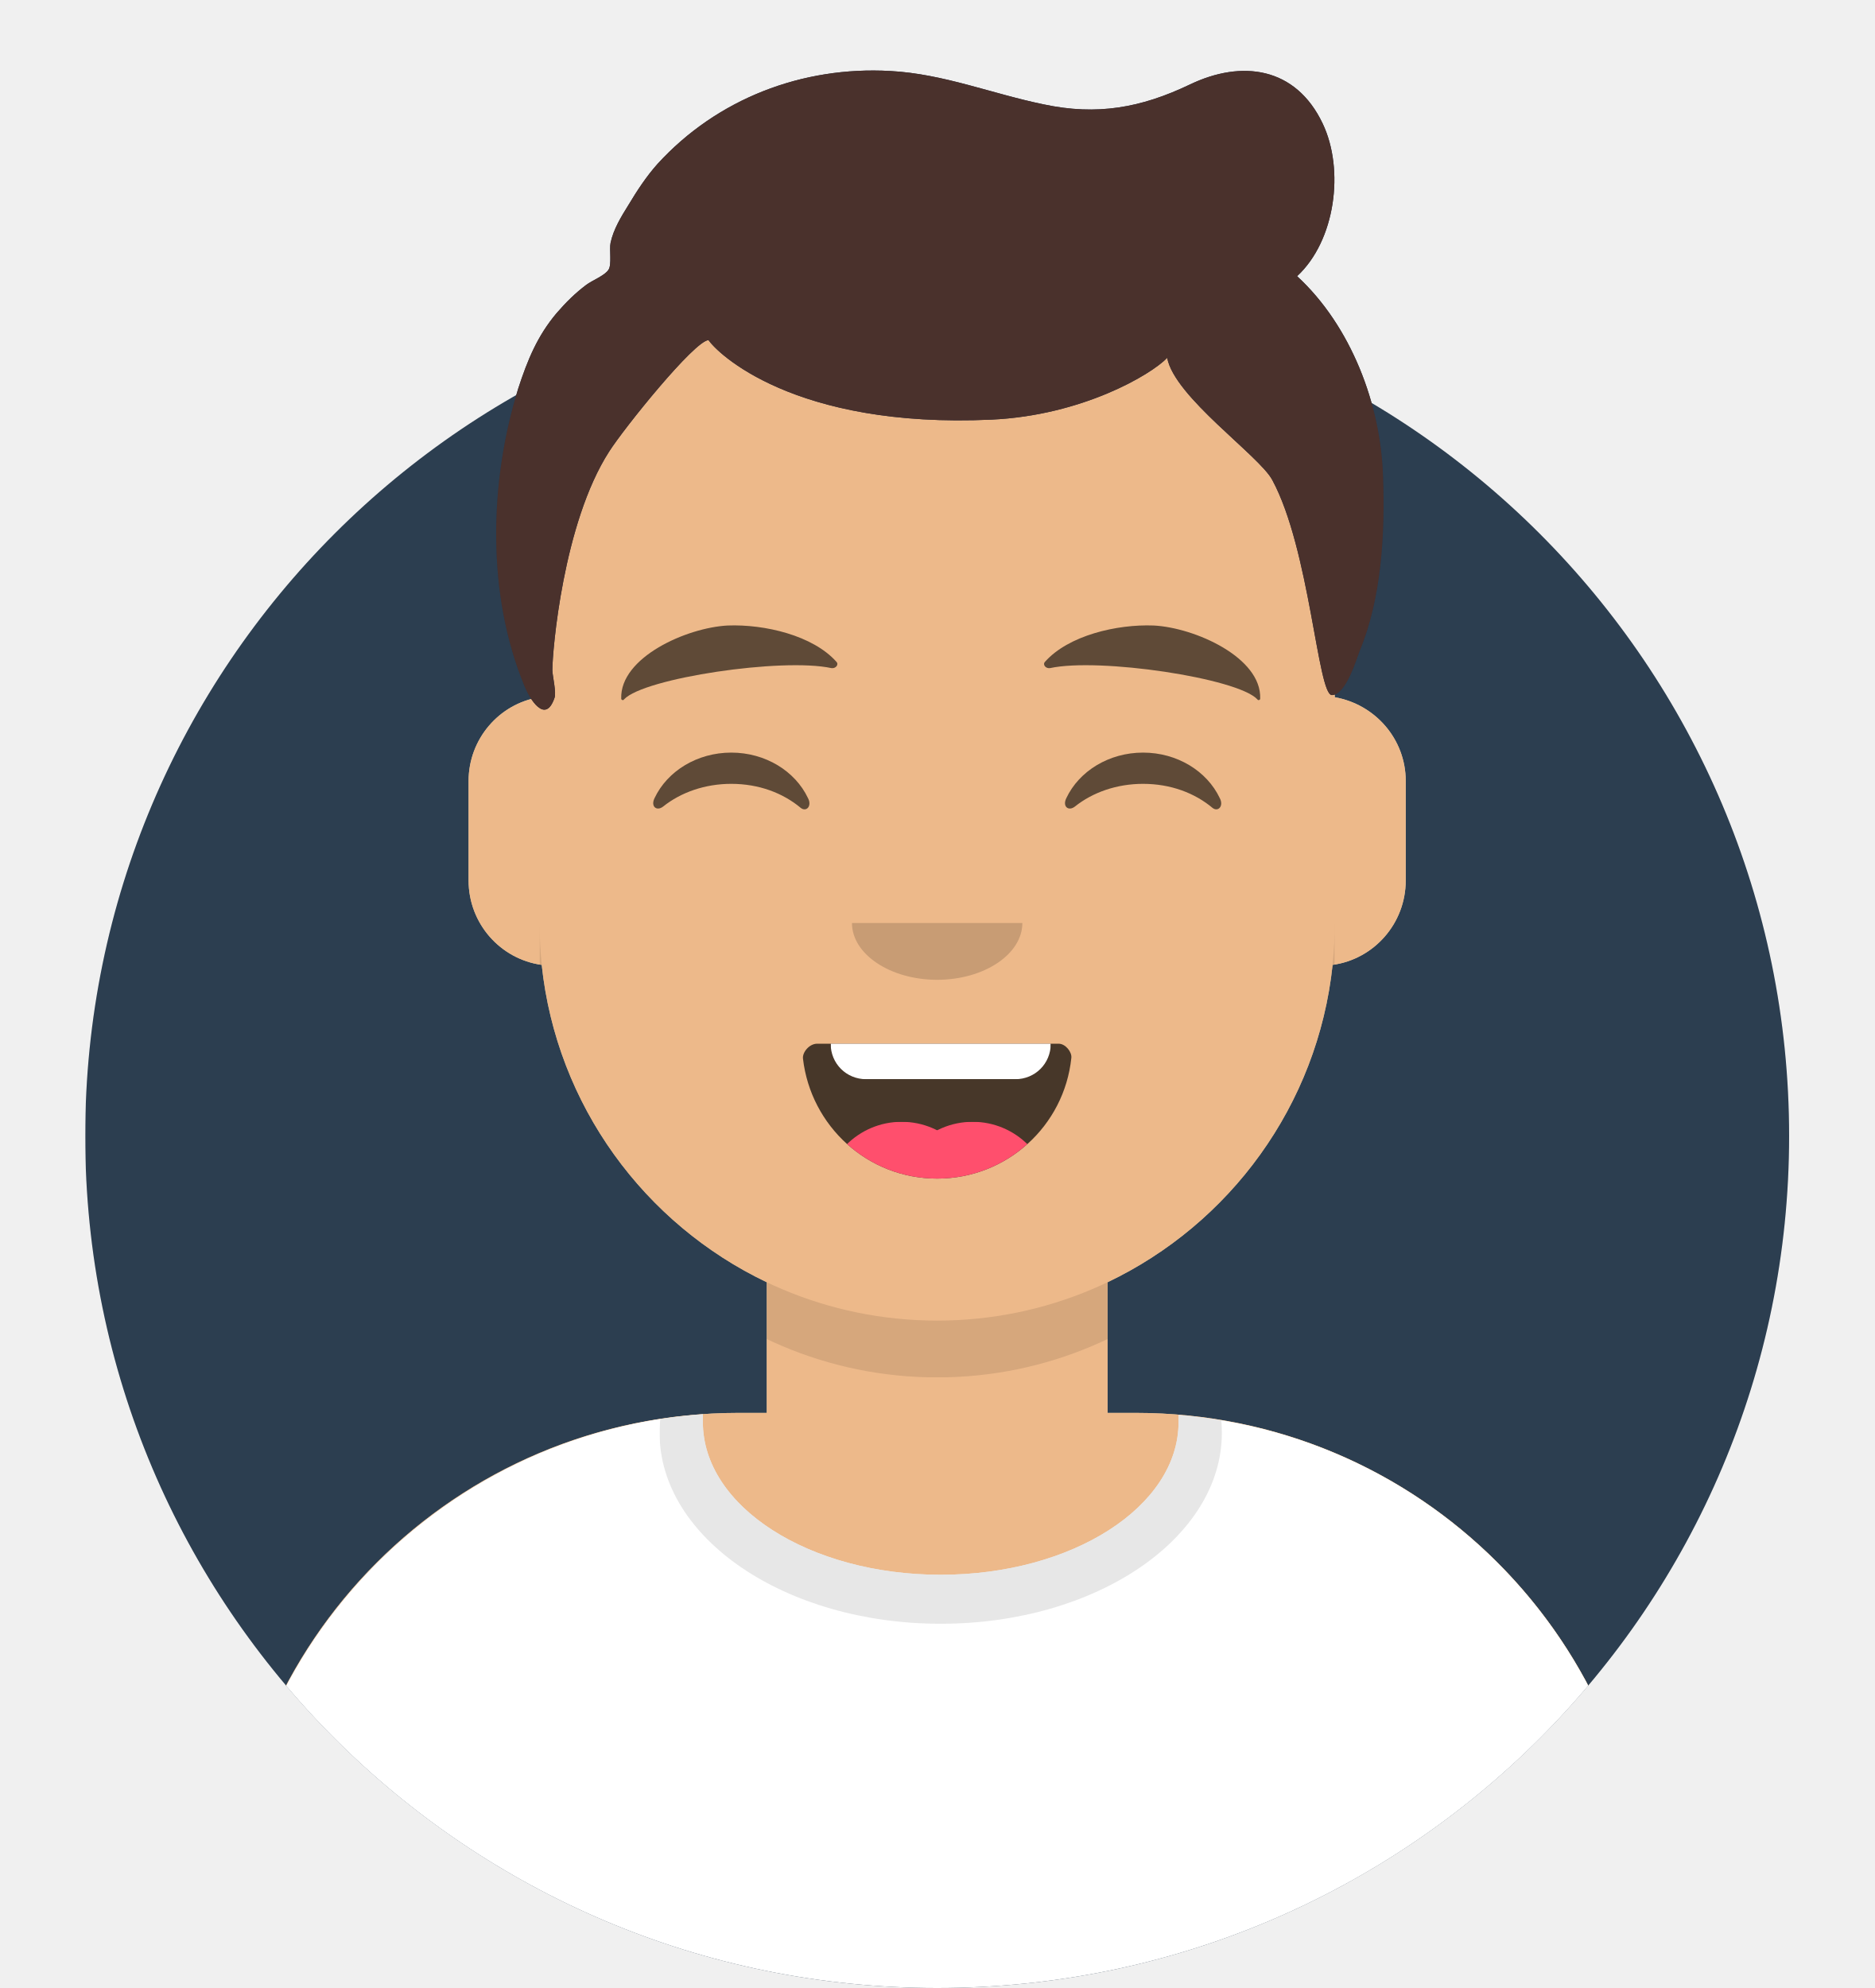
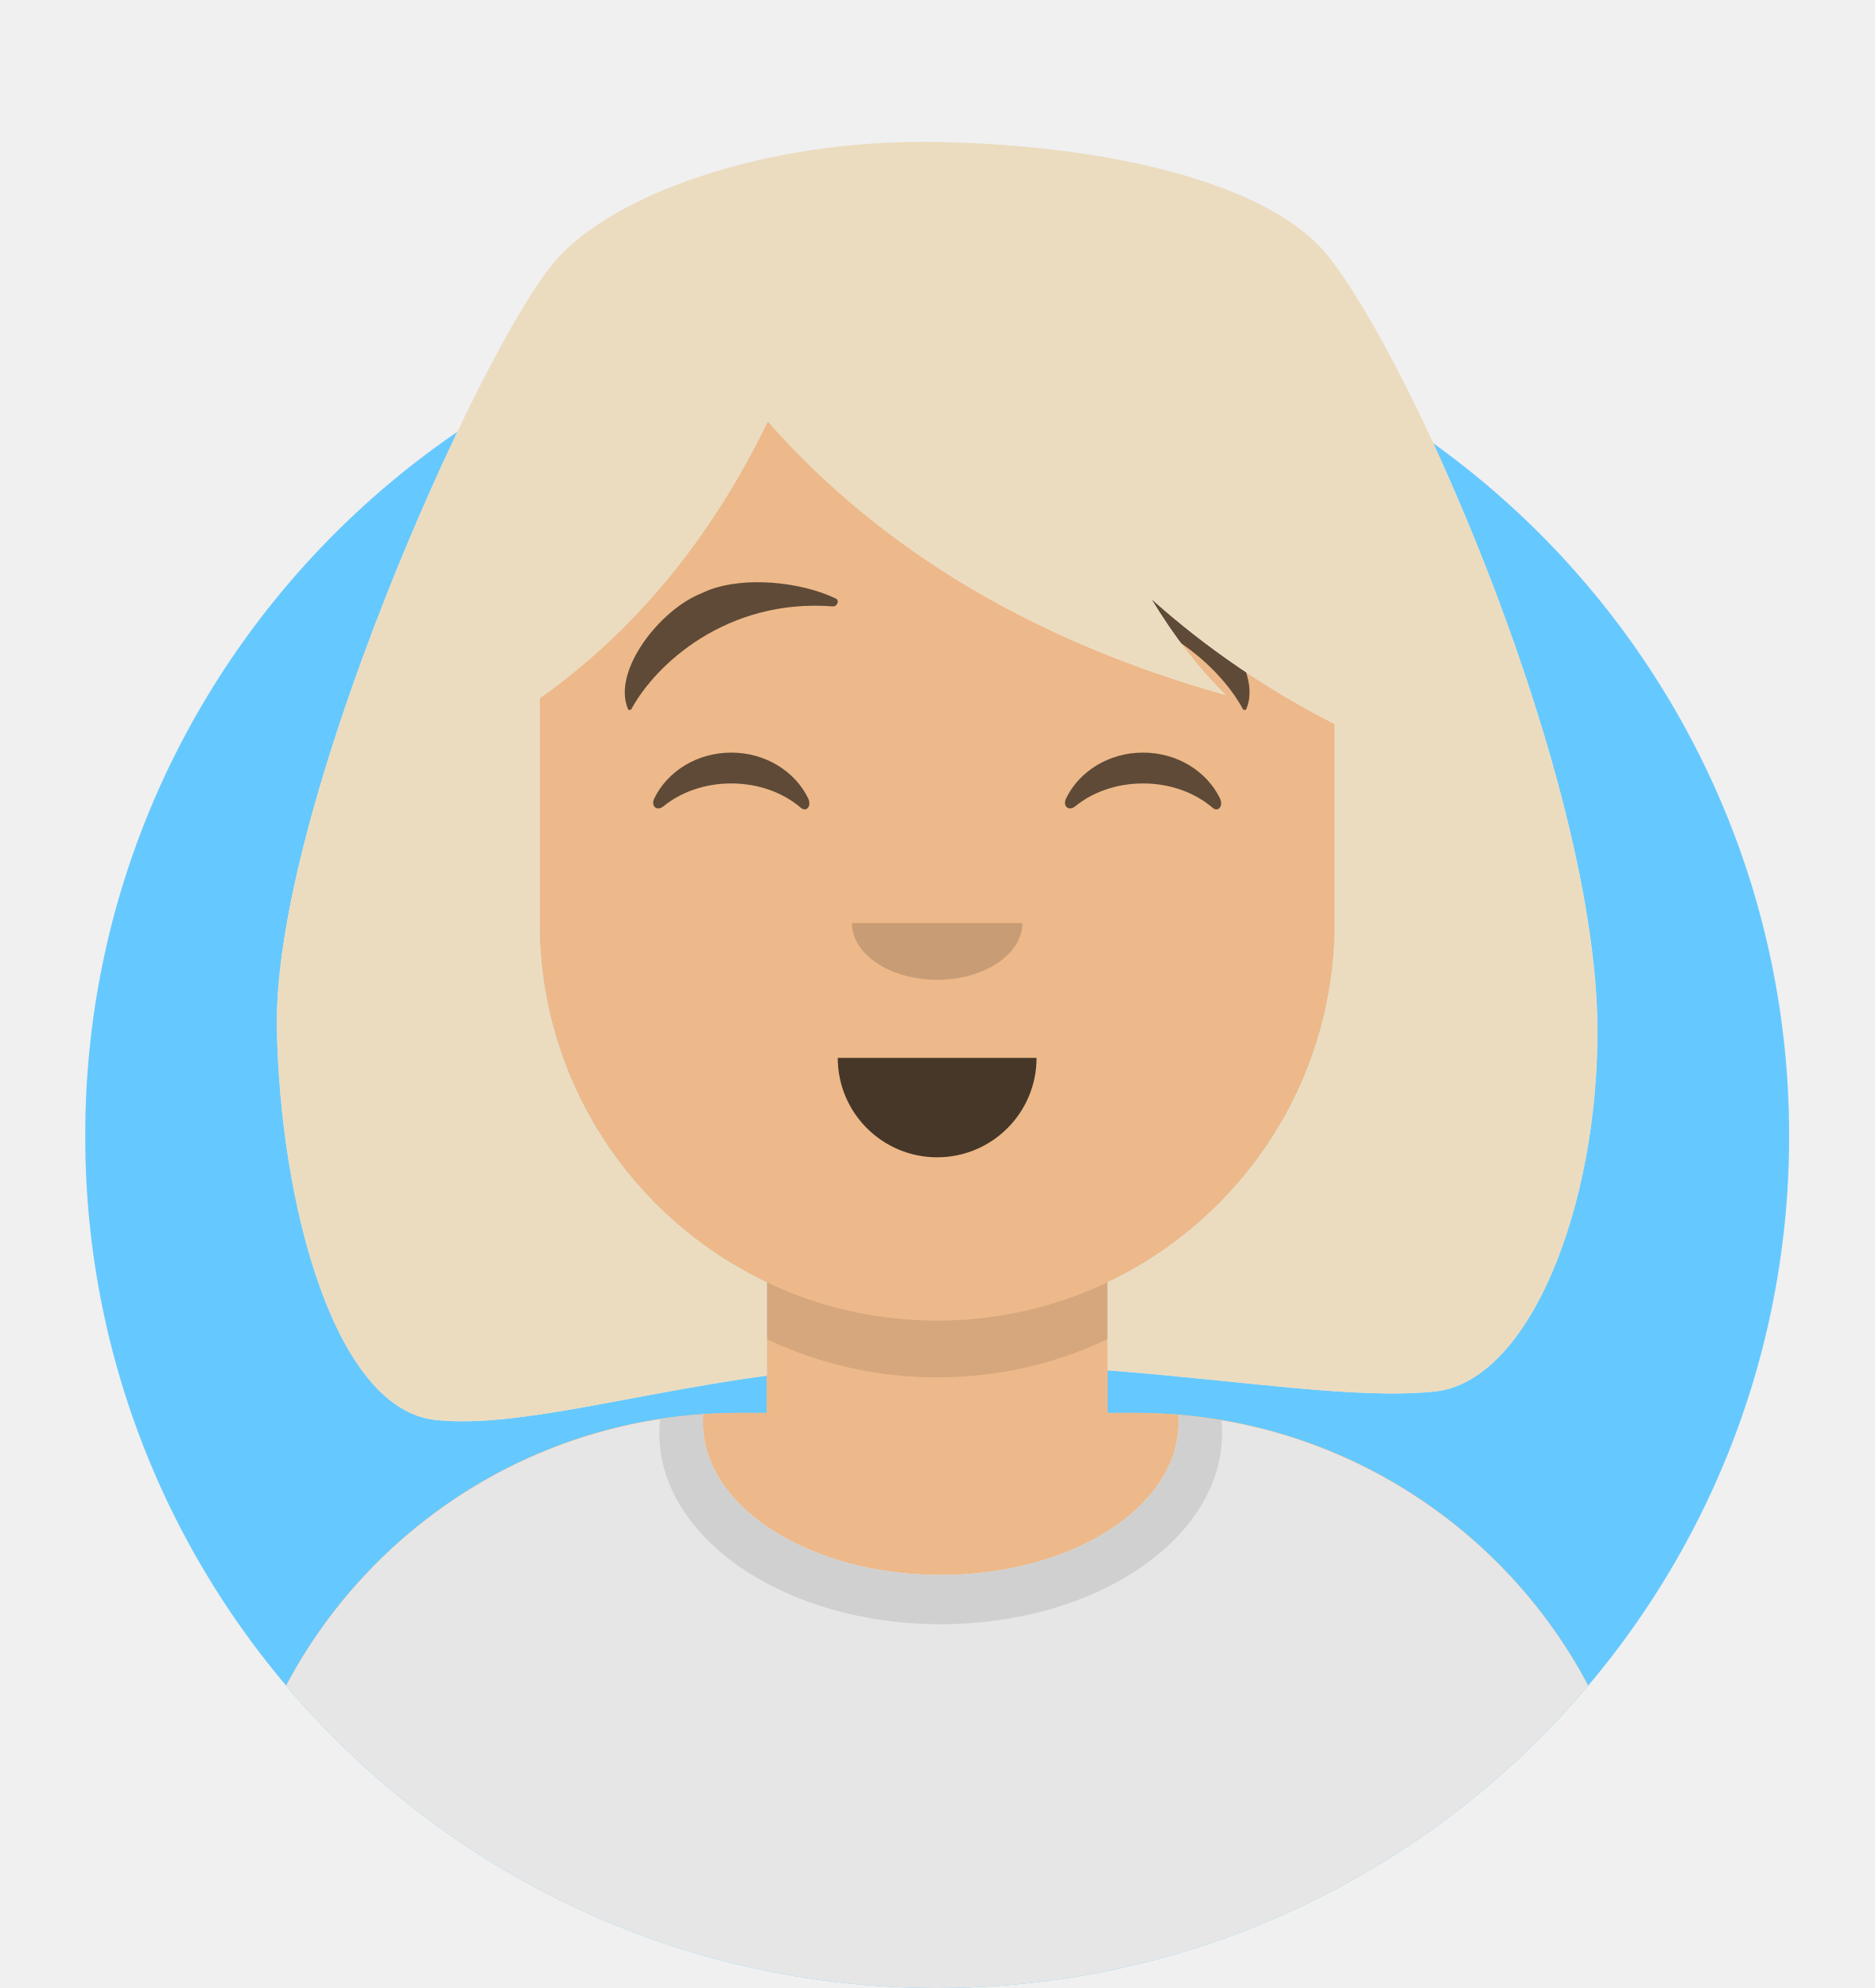
- <svg xmlns="http://www.w3.org/2000/svg" version="1.1" id="Layer_1" x="0px" y="0px" viewBox="0 0 264 280" style="enable-background:new 0 0 264 280;" xml:space="preserve">
-   <style type="text/css">
- 	.st0{fill-rule:evenodd;clip-rule:evenodd;fill:#E6E6E6;}
- 	.st1{filter:url(#Adobe_OpacityMaskFilter);}
- 	.st2{fill-rule:evenodd;clip-rule:evenodd;fill:#FFFFFF;}
- 	.st3{mask:url(#mask-2_1_);}
- 	.st4{fill-rule:evenodd;clip-rule:evenodd;fill:#2C3E50;}
- 	.st5{filter:url(#Adobe_OpacityMaskFilter_1_);}
- 	.st6{mask:url(#mask-4_1_);}
- 	.st7{fill-rule:evenodd;clip-rule:evenodd;fill:#D0C6AC;}
- 	.st8{filter:url(#Adobe_OpacityMaskFilter_2_);}
- 	.st9{mask:url(#mask-6_1_);}
- 	.st10{fill-rule:evenodd;clip-rule:evenodd;fill:#EDB98A;}
- 	.st11{filter:url(#Adobe_OpacityMaskFilter_3_);}
- 	.st12{mask:url(#mask-6_2_);fill-rule:evenodd;clip-rule:evenodd;fill-opacity:0.1;}
- 	.st13{filter:url(#Adobe_OpacityMaskFilter_4_);}
- 	.st14{mask:url(#react-mask-952_1_);}
- 	.st15{filter:url(#Adobe_OpacityMaskFilter_5_);}
- 	.st16{opacity:0.6;mask:url(#react-mask-952_2_);}
- 	.st17{fill-rule:evenodd;clip-rule:evenodd;fill-opacity:0.16;}
- 	.st18{fill-rule:evenodd;clip-rule:evenodd;fill-opacity:0.7;}
- 	.st19{filter:url(#Adobe_OpacityMaskFilter_6_);}
- 	.st20{mask:url(#react-mask-934_1_);fill-rule:evenodd;clip-rule:evenodd;fill:#FFFFFF;}
- 	.st21{filter:url(#Adobe_OpacityMaskFilter_7_);}
- 	.st22{mask:url(#react-mask-934_2_);}
- 	.st23{fill-rule:evenodd;clip-rule:evenodd;fill:#FF4F6D;}
- 	.st24{fill-rule:evenodd;clip-rule:evenodd;fill-opacity:0.6;}
- 	.st25{filter:url(#Adobe_OpacityMaskFilter_8_);}
- 	.st26{mask:url(#react-mask-925_1_);}
- 	.st27{fill-rule:evenodd;clip-rule:evenodd;fill:#28354B;}
- 	.st28{filter:url(#Adobe_OpacityMaskFilter_9_);}
- 	.st29{mask:url(#react-mask-924_1_);}
- 	.st30{fill-rule:evenodd;clip-rule:evenodd;fill:#4A312C;}
- </style>
-   <g>
-     <g transform="translate(-825, -1100)">
+ <svg xmlns="http://www.w3.org/2000/svg" xmlns:xlink="http://www.w3.org/1999/xlink" width="264px" height="280px" viewBox="0 0 264 280" version="1.1">
+   <defs>
+     <circle id="path-1" cx="120" cy="120" r="120" />
+     <path d="M12,160 C12,226.274 65.726,280 132,280 C198.274,280 252,226.274 252,160 L264,160 L264,-1.42108547e-14 L-3.19744231e-14,-1.42108547e-14 L-3.19744231e-14,160 L12,160 Z" id="path-3" />
+     <path d="M124,144.611 L124,163 L128,163 L128,163 C167.765,163 200,195.235 200,235 L200,244 L0,244 L0,235 C-4.86974701e-15,195.235 32.235,163 72,163 L72,163 L76,163 L76,144.611 C58.763,136.422 46.372,119.687 44.305,99.881 C38.48,99.058 34,94.052 34,88 L34,74 C34,68.054 38.325,63.118 44,62.166 L44,56 L44,56 C44,25.072 69.072,5.68137151e-15 100,0 L100,0 L100,0 C130.928,-5.68137151e-15 156,25.072 156,56 L156,62.166 C161.675,63.118 166,68.054 166,74 L166,88 C166,94.052 161.52,99.058 155.695,99.881 C153.628,119.687 141.237,136.422 124,144.611 Z" id="path-5" />
+   </defs>
+   <g id="Avataaar" stroke="none" stroke-width="1" fill="none" fill-rule="evenodd">
+     <g transform="translate(-825, -1100)" id="Avataaar/Circle">
      <g transform="translate(825, 1100)">
-         <g id="Circle" transform="translate(12, 40)">
-           <g id="Circle-Background">
-             <circle class="st0" cx="120" cy="120" r="120" />
-           </g>
-           <defs>
-             <filter id="Adobe_OpacityMaskFilter" filterUnits="userSpaceOnUse" x="0" y="0" width="240" height="240">
-               <feColorMatrix type="matrix" values="1 0 0 0 0  0 1 0 0 0  0 0 1 0 0  0 0 0 1 0" />
-             </filter>
-           </defs>
-           <mask maskUnits="userSpaceOnUse" x="0" y="0" width="240" height="240" id="mask-2_1_">
-             <g class="st1">
-               <circle id="path-1_1_" class="st2" cx="120" cy="120" r="120" />
-             </g>
+         <g id="Circle" stroke-width="1" fill-rule="evenodd" transform="translate(12, 40)">
+           <mask id="mask-2" fill="white">
+             <use xlink:href="#path-1" />
          </mask>
-           <g class="st3">
-             <rect class="st4" width="240" height="240" />
+           <use id="Circle-Background" fill="#E6E6E6" xlink:href="#path-1" />
+           <g id="Color/Palette/Blue-01" mask="url(#mask-2)" fill="#65C9FF">
+             <rect id="🖍Color" x="0" y="0" width="240" height="240" />
          </g>
        </g>
-         <g id="Mask">
- 			</g>
-         <defs>
-           <filter id="Adobe_OpacityMaskFilter_1_" filterUnits="userSpaceOnUse" x="-1" y="0" width="265" height="280">
-             <feColorMatrix type="matrix" values="1 0 0 0 0  0 1 0 0 0  0 0 1 0 0  0 0 0 1 0" />
-           </filter>
-         </defs>
-         <mask maskUnits="userSpaceOnUse" x="-1" y="0" width="265" height="280" id="mask-4_1_">
-           <g class="st5">
-             <path id="path-3_1_" class="st2" d="M12,160c0,66.3,53.7,120,120,120s120-53.7,120-120h12V0H0v160H12z" />
-           </g>
+         <mask id="mask-4" fill="white">
+           <use xlink:href="#path-3" />
        </mask>
-         <g id="Avataaar" class="st6">
+         <g id="Mask" />
+         <g id="Avataaar" stroke-width="1" fill-rule="evenodd" mask="url(#mask-4)">
          <g id="Body" transform="translate(32, 36)">
-             <g>
-               <path class="st7" d="M124,144.6V163h4l0,0c39.8,0,72,32.2,72,72v9H0v-9c0-39.8,32.2-72,72-72l0,0h4v-18.4        c-17.2-8.2-29.6-24.9-31.7-44.7C38.5,99.1,34,94.1,34,88V74c0-5.9,4.3-10.9,10-11.8V56l0,0c0-30.9,25.1-56,56-56l0,0l0,0        c30.9,0,56,25.1,56,56v6.2c5.7,1,10,5.9,10,11.8v14c0,6.1-4.5,11.1-10.3,11.9C153.6,119.7,141.2,136.4,124,144.6z" />
-             </g>
-             <defs>
-               <filter id="Adobe_OpacityMaskFilter_2_" filterUnits="userSpaceOnUse" x="-32" y="0" width="264" height="244">
-                 <feColorMatrix type="matrix" values="1 0 0 0 0  0 1 0 0 0  0 0 1 0 0  0 0 0 1 0" />
-               </filter>
-             </defs>
-             <mask maskUnits="userSpaceOnUse" x="-32" y="0" width="264" height="244" id="mask-6_1_">
-               <g class="st8">
-                 <path id="path-5_1_" class="st2" d="M124,144.6V163h4l0,0c39.8,0,72,32.2,72,72v9H0v-9c0-39.8,32.2-72,72-72l0,0h4v-18.4         c-17.2-8.2-29.6-24.9-31.7-44.7C38.5,99.1,34,94.1,34,88V74c0-5.9,4.3-10.9,10-11.8V56l0,0c0-30.9,25.1-56,56-56l0,0l0,0         c30.9,0,56,25.1,56,56v6.2c5.7,1,10,5.9,10,11.8v14c0,6.1-4.5,11.1-10.3,11.9C153.6,119.7,141.2,136.4,124,144.6z" />
-               </g>
+             <mask id="mask-6" fill="white">
+               <use xlink:href="#path-5" />
            </mask>
-             <g class="st9">
-               <g id="Color" transform="translate(-32, 0)">
-                 <rect class="st10" width="264" height="244" />
+             <use fill="#D0C6AC" xlink:href="#path-5" />
+             <g id="Skin/👶🏽-03-Brown" mask="url(#mask-6)" fill="#EDB98A">
+               <g transform="translate(-32, 0)" id="Color">
+                 <rect x="0" y="0" width="264" height="244" />
              </g>
            </g>
+             <path d="M156,79 L156,102 C156,132.928 130.928,158 100,158 C69.072,158 44,132.928 44,102 L44,79 L44,94 C44,124.928 69.072,150 100,150 C130.928,150 156,124.928 156,94 L156,79 Z" id="Neck-Shadow" fill-opacity="0.1" fill="#000000" mask="url(#mask-6)" />
+           </g>
+           <g id="Clothing/Shirt-Crew-Neck" transform="translate(0, 170)">
            <defs>
-               <filter id="Adobe_OpacityMaskFilter_3_" filterUnits="userSpaceOnUse" x="44" y="79" width="112" height="79">
-                 <feColorMatrix type="matrix" values="1 0 0 0 0  0 1 0 0 0  0 0 1 0 0  0 0 0 1 0" />
-               </filter>
+               <path d="M165.96,29.295 C202.936,32.325 232,63.294 232,101.052 L232,110 L32,110 L32,101.052 C32,62.953 61.592,31.765 99.045,29.22 C99.015,29.593 99,29.969 99,30.348 C99,42.211 113.998,51.828 132.5,51.828 C151.002,51.828 166,42.211 166,30.348 C166,29.995 165.987,29.644 165.96,29.295 Z" id="react-path-47" />
            </defs>
-             <mask maskUnits="userSpaceOnUse" x="44" y="79" width="112" height="79" id="mask-6_2_">
-               <g class="st11">
-                 <path id="path-5_2_" class="st2" d="M124,144.6V163h4l0,0c39.8,0,72,32.2,72,72v9H0v-9c0-39.8,32.2-72,72-72l0,0h4v-18.4         c-17.2-8.2-29.6-24.9-31.7-44.7C38.5,99.1,34,94.1,34,88V74c0-5.9,4.3-10.9,10-11.8V56l0,0c0-30.9,25.1-56,56-56l0,0l0,0         c30.9,0,56,25.1,56,56v6.2c5.7,1,10,5.9,10,11.8v14c0,6.1-4.5,11.1-10.3,11.9C153.6,119.7,141.2,136.4,124,144.6z" />
-               </g>
+             <mask id="react-mask-48" fill="white">
+               <use xlink:href="#react-path-47" />
            </mask>
-             <path id="Neck-Shadow" class="st12" d="M156,79v23c0,30.9-25.1,56-56,56s-56-25.1-56-56V79v15c0,30.9,25.1,56,56,56       s56-25.1,56-56V79z" />
-           </g>
-           <g transform="translate(0, 170)">
-             <g id="Clothes">
-               <path class="st0" d="M166,29.3c37,3,66,34,66,71.8v8.9H32v-8.9C32,63,61.6,31.8,99,29.2c0,0.4,0,0.7,0,1.1        c0,11.9,15,21.5,33.5,21.5S166,42.2,166,30.3C166,30,166,29.6,166,29.3z" />
+             <use id="Clothes" fill="#E6E6E6" fill-rule="evenodd" xlink:href="#react-path-47" />
+             <g id="Color/Palette/Gray-01" mask="url(#react-mask-48)" fill-rule="evenodd" fill="#E6E6E6">
+               <rect id="🖍Color" x="0" y="0" width="264" height="110" />
            </g>
-             <defs>
-               <filter id="Adobe_OpacityMaskFilter_4_" filterUnits="userSpaceOnUse" x="0" y="0" width="264" height="110">
-                 <feColorMatrix type="matrix" values="1 0 0 0 0  0 1 0 0 0  0 0 1 0 0  0 0 0 1 0" />
-               </filter>
-             </defs>
-             <mask maskUnits="userSpaceOnUse" x="0" y="0" width="264" height="110" id="react-mask-952_1_">
-               <g class="st13">
-                 <path id="react-path-951_1_" class="st2" d="M166,29.3c37,3,66,34,66,71.8v8.9H32v-8.9C32,63,61.6,31.8,99,29.2         c0,0.4,0,0.7,0,1.1c0,11.9,15,21.5,33.5,21.5S166,42.2,166,30.3C166,30,166,29.6,166,29.3z" />
-               </g>
-             </mask>
-             <g class="st14">
-               <rect class="st2" width="264" height="110" />
-             </g>
-             <defs>
-               <filter id="Adobe_OpacityMaskFilter_5_" filterUnits="userSpaceOnUse" x="92.9" y="4.9" width="79.3" height="53.8">
-                 <feColorMatrix type="matrix" values="1 0 0 0 0  0 1 0 0 0  0 0 1 0 0  0 0 0 1 0" />
-               </filter>
-             </defs>
-             <mask maskUnits="userSpaceOnUse" x="92.9" y="4.9" width="79.3" height="53.8" id="react-mask-952_2_">
-               <g class="st15">
-                 <path id="react-path-951_2_" class="st2" d="M166,29.3c37,3,66,34,66,71.8v8.9H32v-8.9C32,63,61.6,31.8,99,29.2         c0,0.4,0,0.7,0,1.1c0,11.9,15,21.5,33.5,21.5S166,42.2,166,30.3C166,30,166,29.6,166,29.3z" />
-               </g>
-             </mask>
-             <g id="Shadowy" class="st16">
-               <g transform="translate(92, 4)">
-                 <ellipse class="st17" cx="40.5" cy="27.8" rx="39.6" ry="26.9" />
+             <g id="Shadowy" opacity="0.6" stroke-width="1" fill-rule="evenodd" mask="url(#react-mask-48)" fill-opacity="0.16" fill="#000000">
+               <g transform="translate(92, 4)" id="Hola-👋🏼">
+                 <ellipse cx="40.5" cy="27.848" rx="39.635" ry="26.914" />
              </g>
            </g>
          </g>
-           <g id="Face" transform="translate(76, 82)">
-             <g transform="translate(2, 52)">
-               <g id="Mouth">
-                 <path class="st18" d="M35.1,15.1C36.2,24.6,44.2,32,54,32c9.8,0,17.9-7.4,18.9-17c0.1-0.8-0.8-2-1.8-2c-14.9,0-26.3,0-34,0         C36,13,35,14.2,35.1,15.1z" />
-               </g>
-               <defs>
-                 <filter id="Adobe_OpacityMaskFilter_6_" filterUnits="userSpaceOnUse" x="39" y="2" width="31" height="16">
-                   <feColorMatrix type="matrix" values="1 0 0 0 0  0 1 0 0 0  0 0 1 0 0  0 0 0 1 0" />
-                 </filter>
-               </defs>
-               <mask maskUnits="userSpaceOnUse" x="39" y="2" width="31" height="16" id="react-mask-934_1_">
-                 <g class="st19">
-                   <path id="react-path-933_1_" class="st2" d="M35.1,15.1C36.2,24.6,44.2,32,54,32c9.8,0,17.9-7.4,18.9-17          c0.1-0.8-0.8-2-1.8-2c-14.9,0-26.3,0-34,0C36,13,35,14.2,35.1,15.1z" />
-                 </g>
-               </mask>
-               <path id="Teeth" class="st20" d="M44,2h21c2.8,0,5,2.2,5,5v6c0,2.8-2.2,5-5,5H44c-2.8,0-5-2.2-5-5V7C39,4.2,41.2,2,44,2z" />
-               <defs>
-                 <filter id="Adobe_OpacityMaskFilter_7_" filterUnits="userSpaceOnUse" x="38" y="24" width="32" height="22">
-                   <feColorMatrix type="matrix" values="1 0 0 0 0  0 1 0 0 0  0 0 1 0 0  0 0 0 1 0" />
-                 </filter>
-               </defs>
-               <mask maskUnits="userSpaceOnUse" x="38" y="24" width="32" height="22" id="react-mask-934_2_">
-                 <g class="st21">
-                   <path id="react-path-933_2_" class="st2" d="M35.1,15.1C36.2,24.6,44.2,32,54,32c9.8,0,17.9-7.4,18.9-17          c0.1-0.8-0.8-2-1.8-2c-14.9,0-26.3,0-34,0C36,13,35,14.2,35.1,15.1z" />
-                 </g>
-               </mask>
-               <g id="Tongue" class="st22">
-                 <g transform="translate(38, 24)">
-                   <circle class="st23" cx="11" cy="11" r="11" />
-                   <circle class="st23" cx="21" cy="11" r="11" />
-                 </g>
-               </g>
+           <g id="Face" transform="translate(76, 82)" fill="#000000">
+             <g id="Mouth/Default" transform="translate(2, 52)" fill-opacity="0.7">
+               <path d="M40,15 C40,22.732 46.268,29 54,29 L54,29 C61.732,29 68,22.732 68,15" id="Mouth" />
            </g>
-             <g transform="translate(28, 40)">
-               <path id="Nose" class="st17" d="M16,8c0,4.4,5.4,8,12,8l0,0c6.6,0,12-3.6,12-8" />
+             <g id="Nose/Default" transform="translate(28, 40)" fill-opacity="0.16">
+               <path d="M16,8 C16,12.418 21.373,16 28,16 L28,16 C34.627,16 40,12.418 40,8" id="Nose" />
            </g>
-             <g transform="translate(0, 8)">
-               <path id="Squint" class="st24" d="M16.2,22.4C18,18.6,22.2,16,27,16c4.8,0,9,2.6,10.8,6.4c0.6,1.1-0.2,2-1,1.4        c-2.5-2.1-5.9-3.4-9.8-3.4c-3.7,0-7.1,1.2-9.6,3.2C16.5,24.3,15.6,23.6,16.2,22.4z" />
-               <path class="st24" d="M74.2,22.4C76,18.6,80.2,16,85,16c4.8,0,9,2.6,10.8,6.4c0.6,1.1-0.2,2-1,1.4c-2.5-2.1-5.9-3.4-9.8-3.4        c-3.7,0-7.1,1.2-9.6,3.2C74.5,24.3,73.6,23.6,74.2,22.4z" />
+             <g id="Eyes/Happy-😁" transform="translate(0, 8)" fill-opacity="0.6">
+               <path d="M16.16,22.447 C18.007,18.649 22.164,16 26.998,16 C31.814,16 35.959,18.63 37.815,22.407 C38.367,23.529 37.582,24.447 36.791,23.767 C34.34,21.66 30.859,20.344 26.998,20.344 C23.257,20.344 19.874,21.579 17.438,23.572 C16.547,24.3 15.62,23.558 16.16,22.447 Z" id="Squint" />
+               <path d="M74.16,22.447 C76.007,18.649 80.164,16 84.998,16 C89.814,16 93.959,18.63 95.815,22.407 C96.367,23.529 95.582,24.447 94.791,23.767 C92.34,21.66 88.859,20.344 84.998,20.344 C81.257,20.344 77.874,21.579 75.438,23.572 C74.547,24.3 73.62,23.558 74.16,22.447 Z" id="Squint" />
            </g>
-             <g>
-               <path id="Eyebrow" class="st24" d="M26.5,6.1c-5.8,0.3-15.2,4.5-15,10.3c0,0.2,0.3,0.3,0.4,0.1c2.8-3,22.3-5.9,29.2-4.4        c0.6,0.1,1.1-0.5,0.7-0.9C38.5,7.5,31.7,5.9,26.5,6.1" />
-               <path class="st24" d="M86.5,6.1c5.8,0.3,15.2,4.5,15,10.3c0,0.2-0.3,0.3-0.4,0.1c-2.8-3-22.3-5.9-29.2-4.4        c-0.6,0.1-1.1-0.5-0.7-0.9C74.5,7.5,81.3,5.9,86.5,6.1" />
+             <g id="Eyebrow/Natural/Raised-Excited-Natural" fill-opacity="0.6">
+               <path d="M22.766,1.578 L23.677,1.176 C28.919,-0.905 36.865,-0.033 41.723,2.299 C42.29,2.571 41.902,3.452 41.321,3.407 C26.402,2.256 16.358,11.553 12.946,17.847 C12.845,18.034 12.539,18.055 12.464,17.881 C10.156,12.562 16.913,3.896 22.766,1.578 Z" id="Eye-Browse-Reddit" />
+               <path d="M80.766,1.578 L81.677,1.176 C86.919,-0.905 94.865,-0.033 99.723,2.299 C100.29,2.571 99.902,3.452 99.321,3.407 C84.402,2.256 74.358,11.553 70.946,17.847 C70.845,18.034 70.539,18.055 70.464,17.881 C68.156,12.562 74.913,3.896 80.766,1.578 Z" id="Eye-Browse-Reddit" transform="translate(85, 9) scale(-1, 1) translate(-85, -9) " />
            </g>
          </g>
-           <g id="Top">
+           <g id="Top" stroke-width="1" fill-rule="evenodd">
            <defs>
-               <filter id="Adobe_OpacityMaskFilter_8_" filterUnits="userSpaceOnUse" x="-1" y="0" width="264" height="280">
-                 <feColorMatrix type="matrix" values="1 0 0 0 0  0 1 0 0 0  0 0 1 0 0  0 0 0 1 0" />
-               </filter>
+               <rect id="react-path-30" x="0" y="0" width="264" height="280" />
+               <path d="M38,79.36 L38,111 C38,133.339 51.08,152.623 70,161.611 L70,174.746 C50.363,177.434 34.641,182.164 23.385,181 C9.162,179.531 1.496,150.796 1,126 C0.383,95.164 29.319,30.795 40,18 C47.923,8.509 69.695,0.551 94,1 C118.305,1.449 140.862,6.812 149,17 C161.324,32.428 186.869,91.079 187,126 C187.094,150.8 177.463,175.66 164,177 C152.921,178.103 137.476,175.511 118,173.997 L118,161.611 C136.92,152.623 150,133.339 150,111 L150,82.988 C140.479,78.131 131.863,72.248 124.154,65.341 C127.362,70.637 130.849,75.148 134.613,78.873 C107.596,71.293 86.106,58.45 70.141,40.345 C62.16,56.81 51.446,69.814 38,79.36 Z" id="react-path-31" />
            </defs>
-             <mask maskUnits="userSpaceOnUse" x="-1" y="0" width="264" height="280" id="react-mask-925_1_">
-               <g class="st25">
-                 <rect id="react-path-927_1_" class="st2" width="264" height="280" />
-               </g>
+             <mask id="react-mask-28" fill="white">
+               <use xlink:href="#react-path-30" />
            </mask>
-             <g class="st26">
+             <g id="Mask" />
+             <g id="Top/Long-Hair/Bob" mask="url(#react-mask-28)">
              <g transform="translate(-1, 0)">
-                 <g id="Short-Hair">
-                   <path class="st27" d="M183.7,38.9c5.4-5,6.7-15,3.6-21.5c-3.8-8-11.4-9-18.7-5.5c-6.9,3.3-13.1,4.4-20.6,2.8          c-7.3-1.5-14.1-4.3-21.6-4.7C114,9.3,102,13.9,93.6,23.1c-1.6,1.8-2.9,3.8-4.1,5.8c-1,1.6-2.1,3.4-2.5,5.3          c-0.2,0.9,0.2,3.1-0.3,3.8c-0.5,0.8-2.3,1.5-3.1,2.1c-1.6,1.2-2.9,2.5-4.2,4c-2.7,3.2-4.1,6.6-5.4,10.6          c-4.1,13.2-4.5,29,0.9,42c0.7,1.7,2.9,5.4,4.2,1.6c0.3-0.7-0.3-3.2-0.3-3.9c0-2.7,1.5-20.7,8-30.8c2.1-3.3,12-15.6,14-15.7          c1.1,1.7,11.9,12.5,39.9,11.2c12.7-0.6,22.4-6.3,24.7-8.7c1,5.5,13,13.8,14.8,17.2c5.3,9.8,6.4,30.3,8.4,30.3          s3.5-5.2,3.9-6.2c3.1-7.4,3.6-16.6,3.3-24.6C195.5,57,191.3,45.9,183.7,38.9z" />
-                 </g>
-                 <defs>
-                   <filter id="Adobe_OpacityMaskFilter_9_" filterUnits="userSpaceOnUse" x="0" y="0" width="264" height="280">
-                     <feColorMatrix type="matrix" values="1 0 0 0 0  0 1 0 0 0  0 0 1 0 0  0 0 0 1 0" />
-                   </filter>
-                 </defs>
-                 <mask maskUnits="userSpaceOnUse" x="0" y="0" width="264" height="280" id="react-mask-924_1_">
-                   <g class="st28">
-                     <path id="react-path-926_1_" class="st2" d="M183.7,38.9c5.4-5,6.7-15,3.6-21.5c-3.8-8-11.4-9-18.7-5.5           c-6.9,3.3-13.1,4.4-20.6,2.8c-7.3-1.5-14.1-4.3-21.6-4.7C114,9.3,102,13.9,93.6,23.1c-1.6,1.8-2.9,3.8-4.1,5.8           c-1,1.6-2.1,3.4-2.5,5.3c-0.2,0.9,0.2,3.1-0.3,3.8c-0.5,0.8-2.3,1.5-3.1,2.1c-1.6,1.2-2.9,2.5-4.2,4           c-2.7,3.2-4.1,6.6-5.4,10.6c-4.1,13.2-4.5,29,0.9,42c0.7,1.7,2.9,5.4,4.2,1.6c0.3-0.7-0.3-3.2-0.3-3.9           c0-2.7,1.5-20.7,8-30.8c2.1-3.3,12-15.6,14-15.7c1.1,1.7,11.9,12.5,39.9,11.2c12.7-0.6,22.4-6.3,24.7-8.7           c1,5.5,13,13.8,14.8,17.2c5.3,9.8,6.4,30.3,8.4,30.3s3.5-5.2,3.9-6.2c3.1-7.4,3.6-16.6,3.3-24.6           C195.5,57,191.3,45.9,183.7,38.9z" />
-                   </g>
-                 </mask>
-                 <g class="st29">
-                   <g transform="translate(0, 0) ">
-                     <rect class="st30" width="264" height="280" />
+                 <g id="Hair" stroke-width="1" fill-rule="evenodd" transform="translate(39, 19)">
+                   <mask id="react-mask-29" fill="white">
+                     <use xlink:href="#react-path-31" />
+                   </mask>
+                   <use id="Combined-Shape" fill="#E6E6E6" xlink:href="#react-path-31" />
+                   <g id="Skin/👶🏽-03-Brown" mask="url(#react-mask-29)" fill="#ECDCBF">
+                     <g transform="translate(0, 0) " id="Color">
+                       <rect x="0" y="0" width="264" height="280" />
+                     </g>
                  </g>
                </g>
              </g>
            </g>
          </g>
        </g>
      </g>
    </g>
  </g>
</svg>
